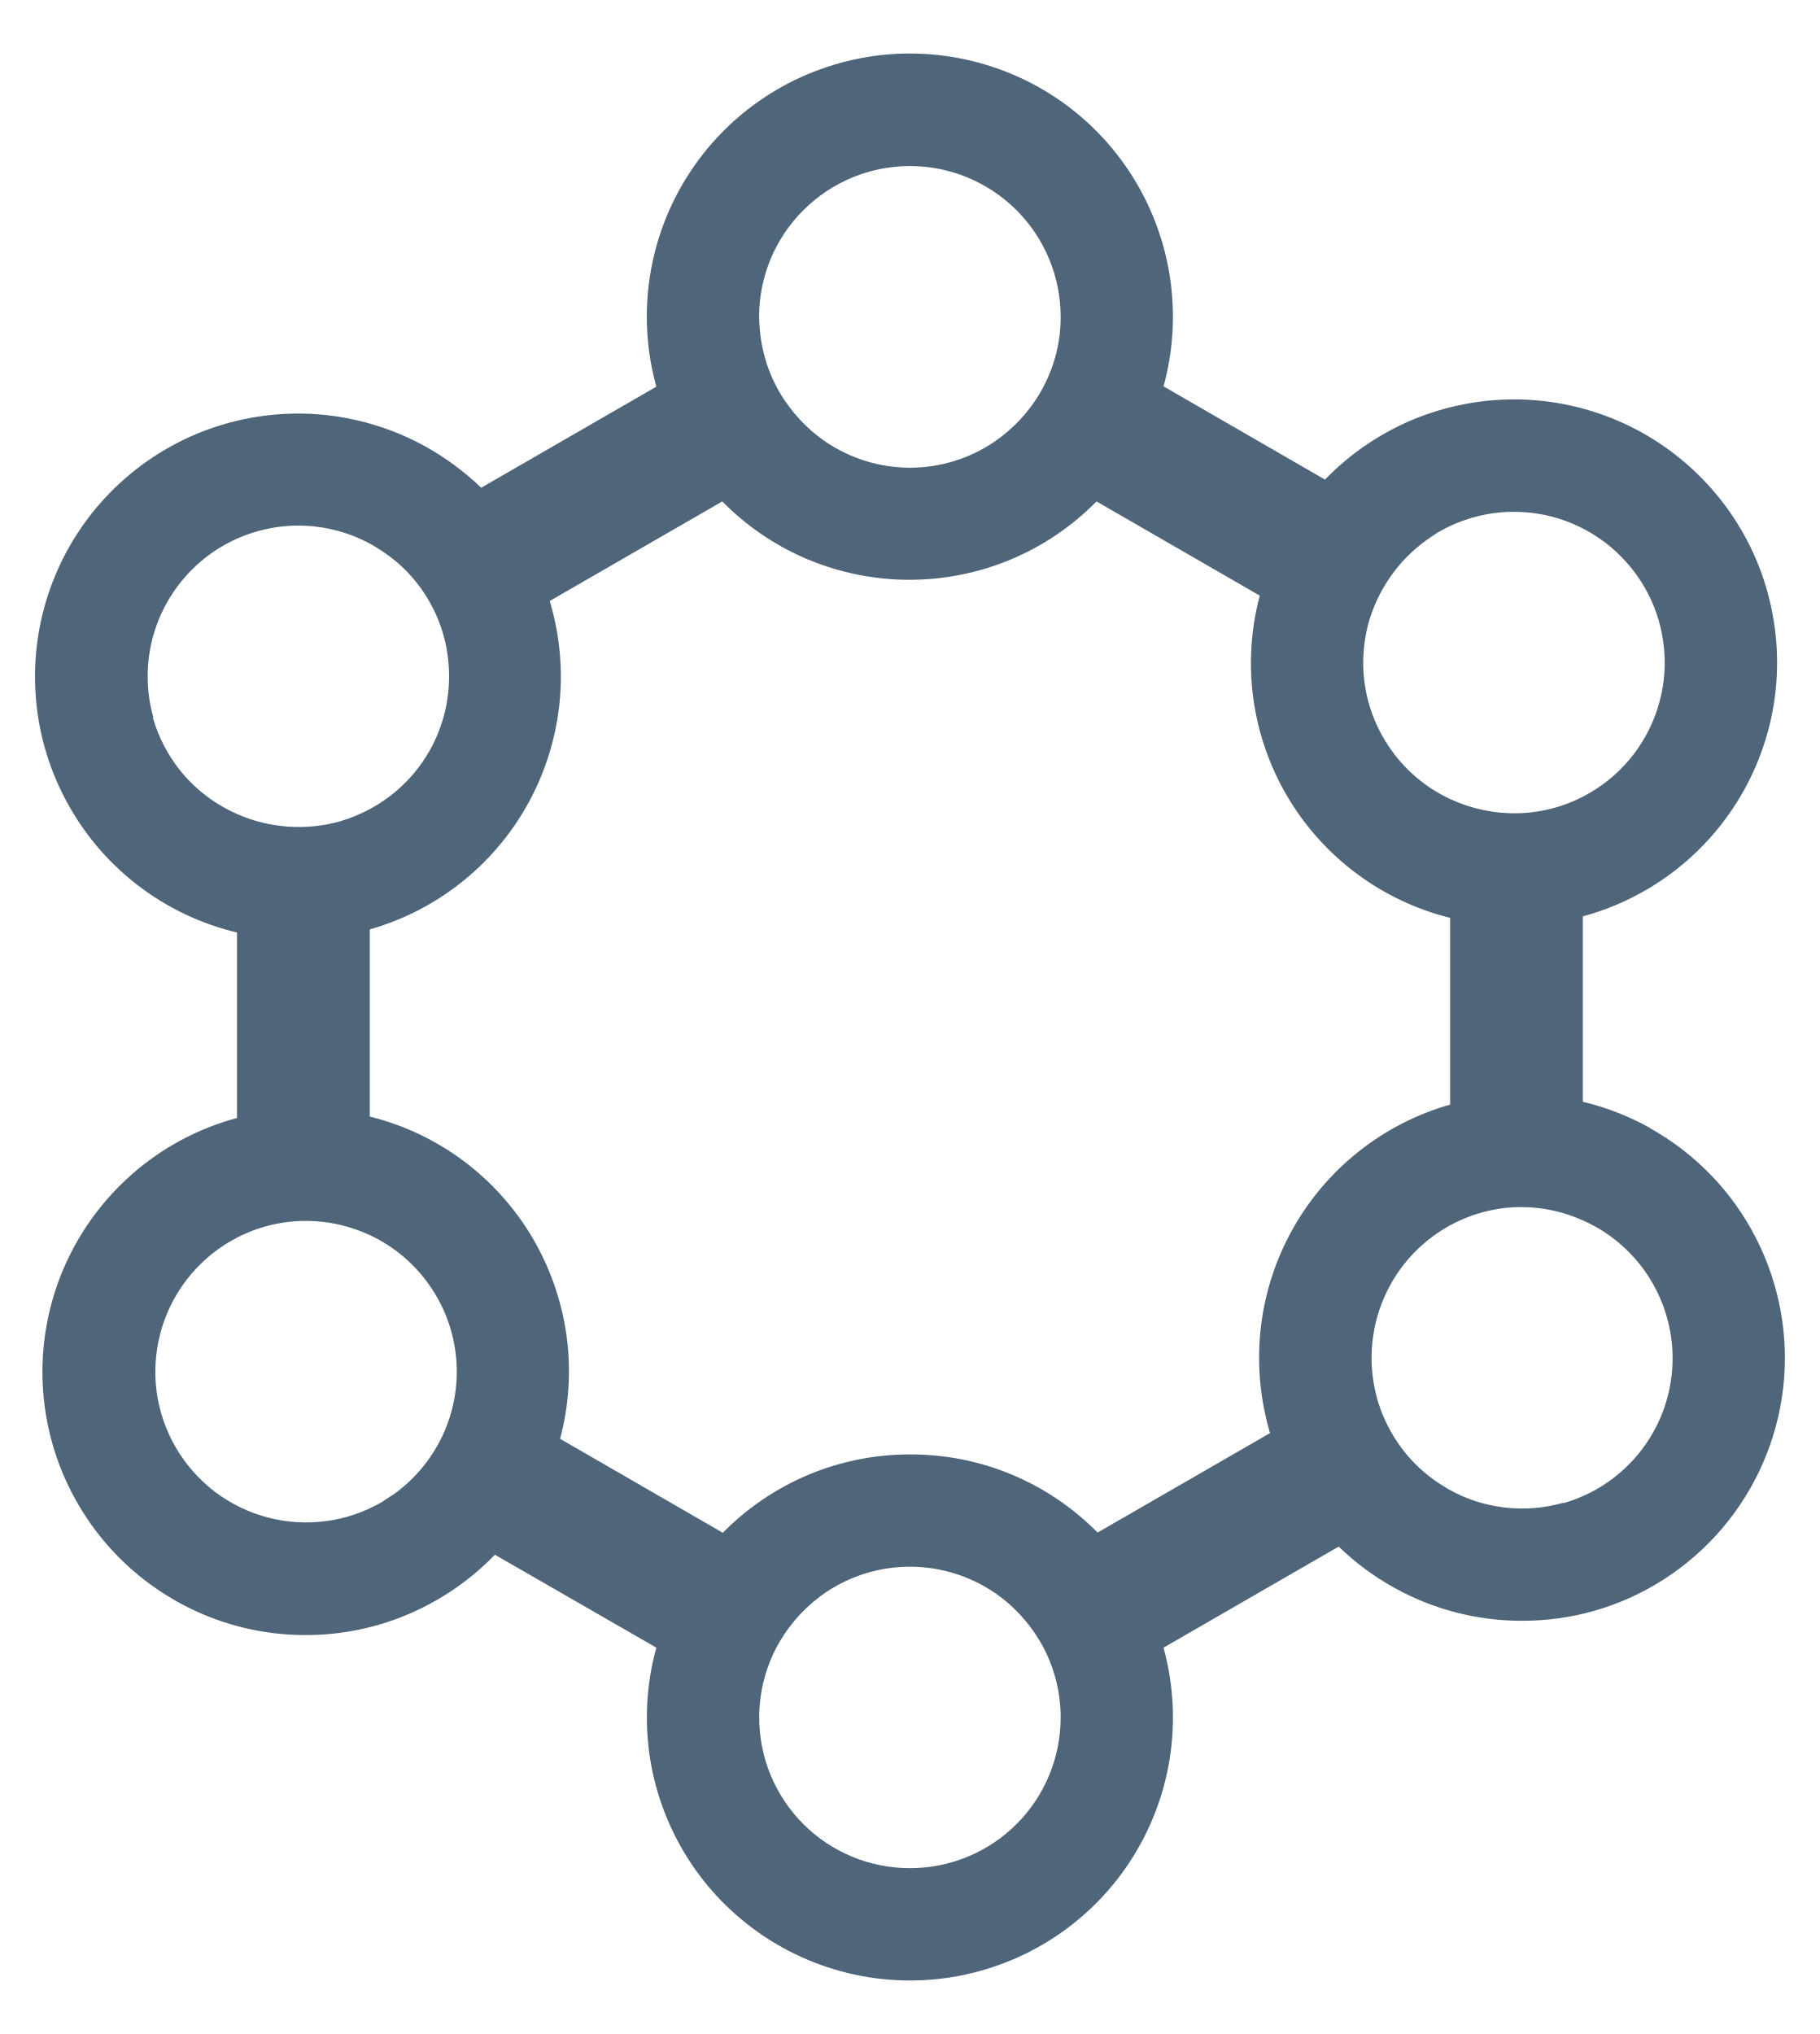
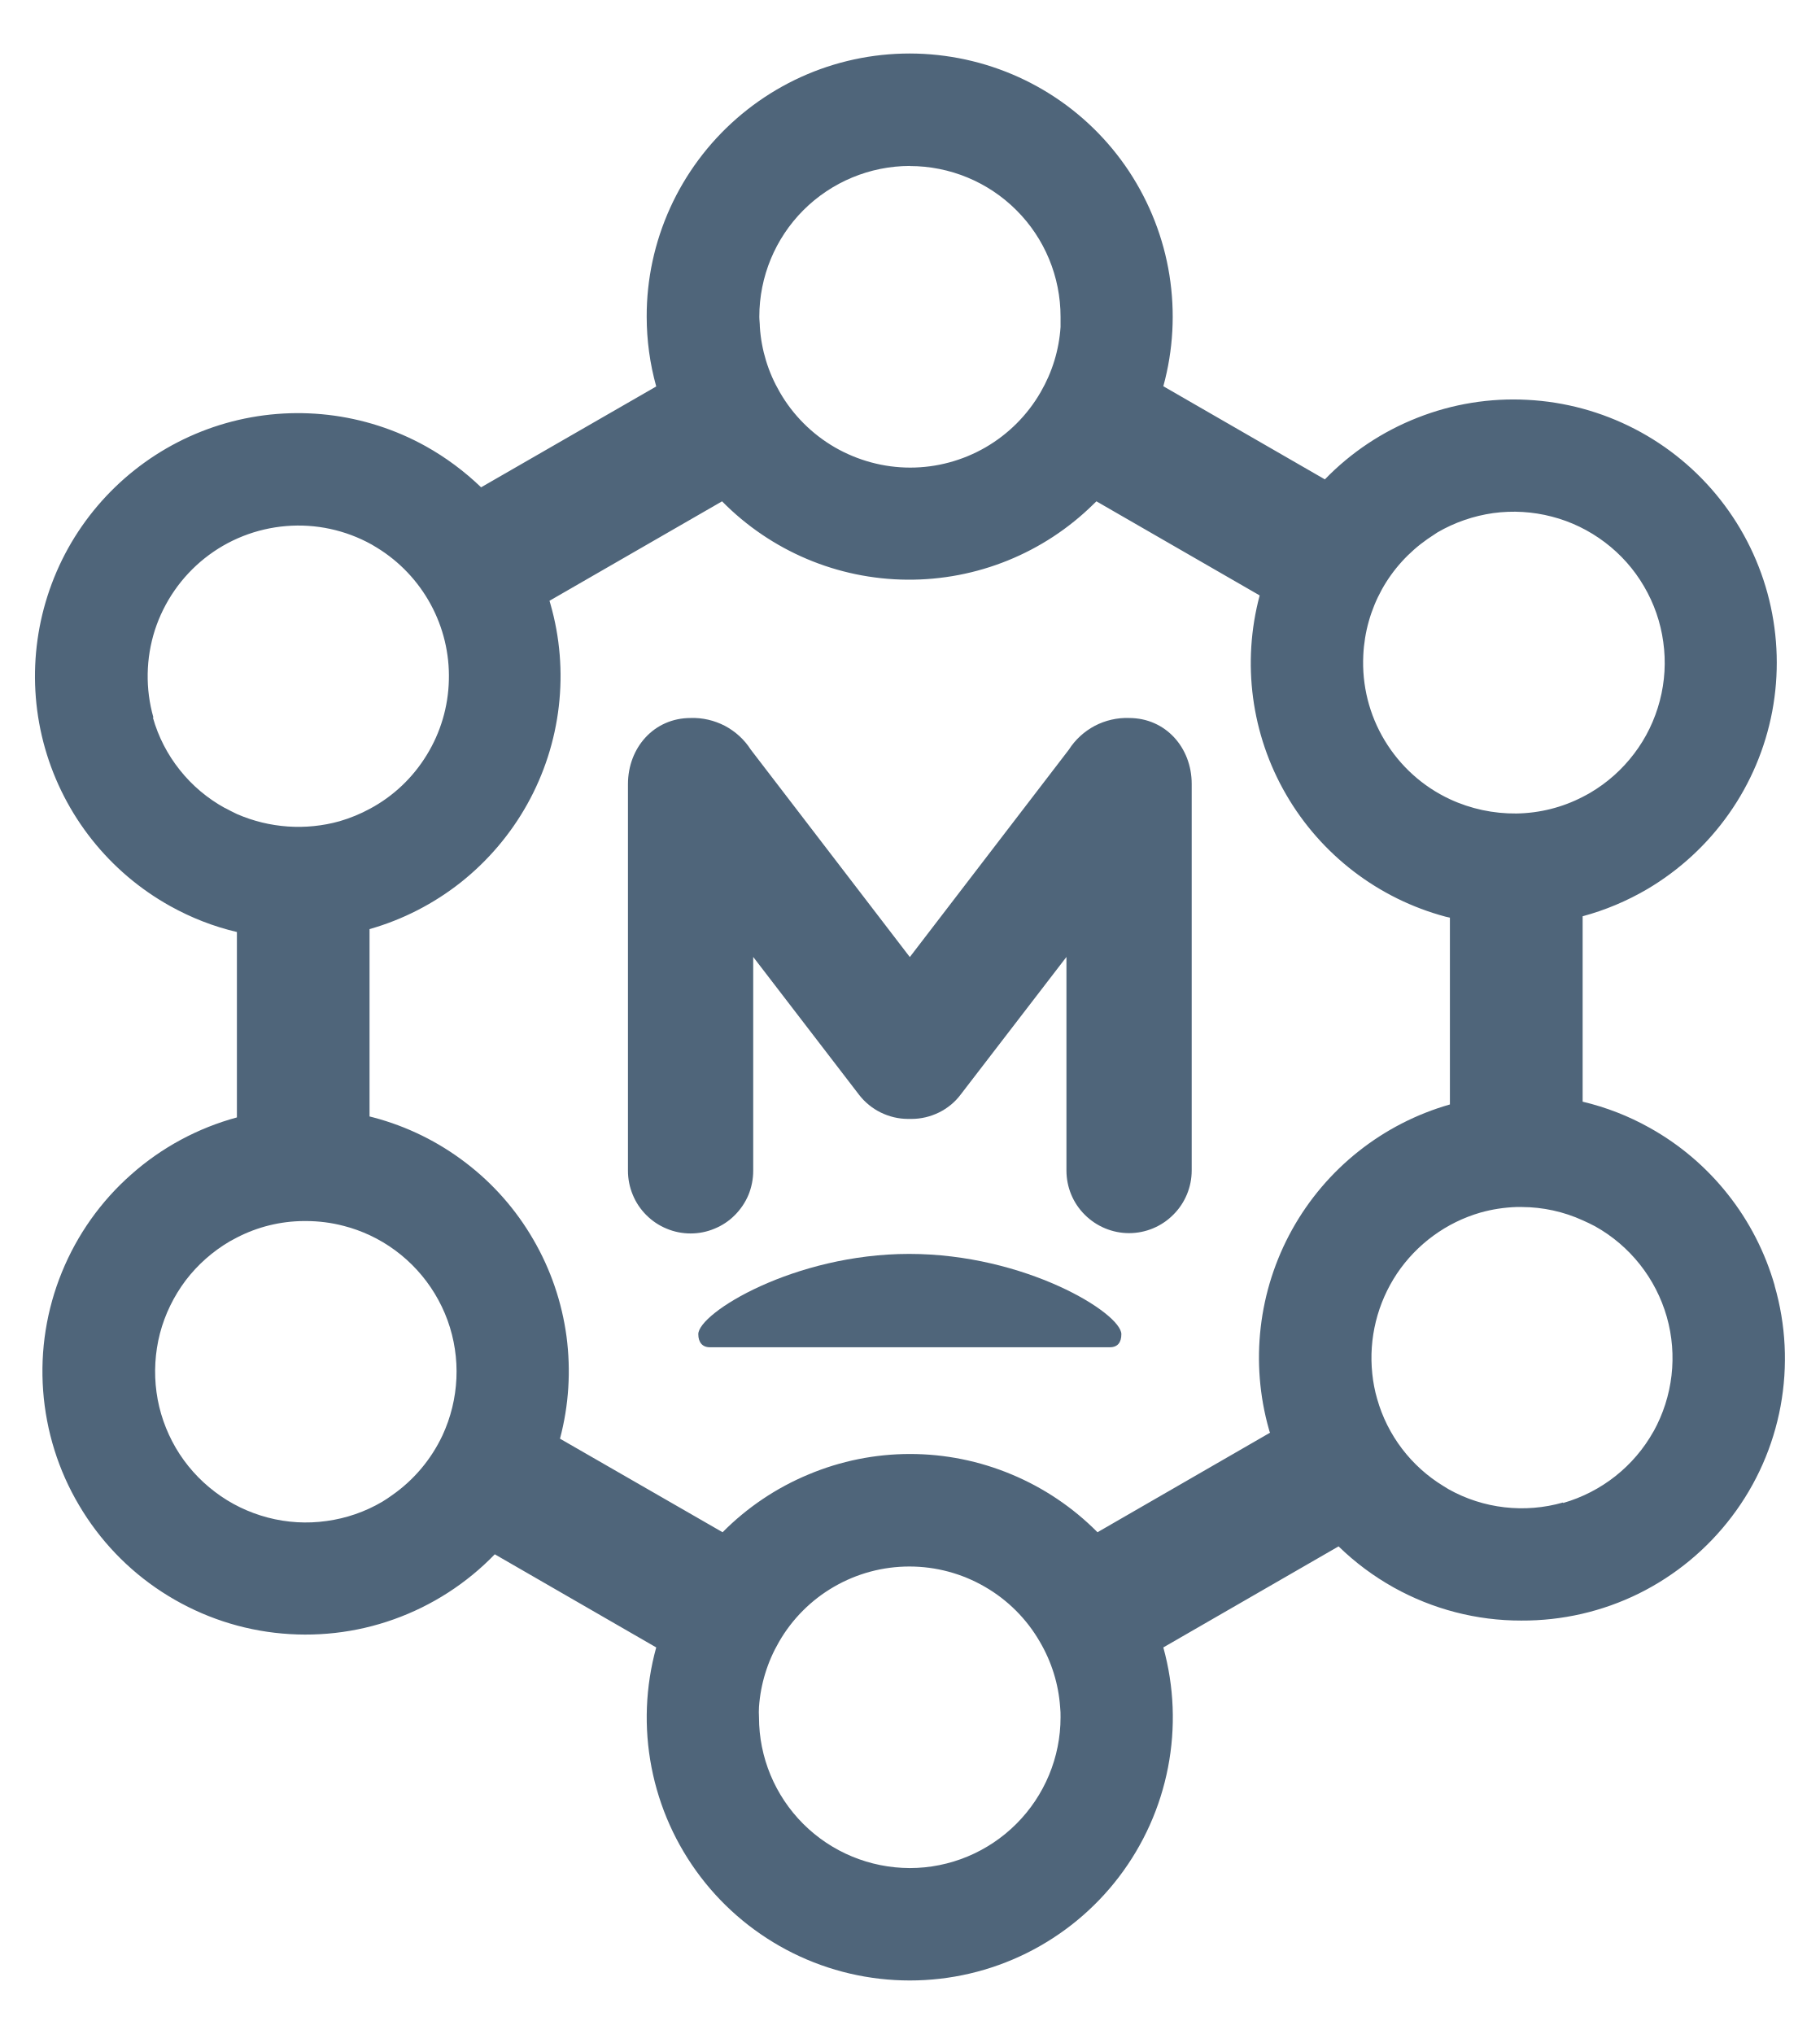
<svg xmlns="http://www.w3.org/2000/svg" width="17" height="19" viewBox="0 0 17 19" fill="none">
-   <path d="M15.411 10.535C15.215 10.426 15.004 10.344 14.786 10.292V8.56C14.996 8.503 15.198 8.418 15.386 8.308C15.689 8.13 15.95 7.89 16.152 7.603C16.354 7.317 16.492 6.99 16.558 6.645C16.623 6.301 16.613 5.946 16.53 5.605C16.447 5.264 16.292 4.945 16.075 4.67C15.858 4.394 15.585 4.168 15.273 4.006C14.962 3.845 14.619 3.752 14.269 3.734C13.919 3.716 13.569 3.774 13.242 3.902C12.916 4.031 12.621 4.228 12.377 4.48L10.869 3.609C10.962 3.271 10.981 2.917 10.926 2.571C10.871 2.225 10.742 1.894 10.549 1.602C10.356 1.309 10.102 1.062 9.805 0.875C9.508 0.689 9.174 0.569 8.827 0.522C8.479 0.475 8.126 0.503 7.79 0.605C7.455 0.706 7.144 0.878 6.881 1.108C6.617 1.339 6.406 1.624 6.261 1.943C6.116 2.263 6.042 2.609 6.042 2.96C6.042 3.18 6.072 3.399 6.131 3.612L4.495 4.556C4.34 4.407 4.166 4.278 3.978 4.173C3.672 4.003 3.332 3.9 2.982 3.871C2.632 3.843 2.281 3.89 1.95 4.009C1.62 4.128 1.319 4.317 1.068 4.562C0.817 4.807 0.621 5.103 0.494 5.43C0.367 5.757 0.311 6.108 0.331 6.458C0.35 6.808 0.445 7.151 0.608 7.461C0.771 7.772 0.998 8.045 1.275 8.26C1.552 8.476 1.872 8.629 2.214 8.711V10.443C1.848 10.542 1.51 10.723 1.227 10.974C0.943 11.225 0.721 11.538 0.578 11.888C0.435 12.239 0.375 12.618 0.403 12.996C0.431 13.373 0.545 13.739 0.738 14.065C0.93 14.391 1.196 14.669 1.513 14.875C1.83 15.082 2.191 15.213 2.567 15.257C2.943 15.301 3.324 15.258 3.681 15.131C4.037 15.003 4.36 14.795 4.623 14.523L6.131 15.391C6.038 15.729 6.018 16.083 6.073 16.429C6.128 16.775 6.257 17.105 6.45 17.398C6.643 17.69 6.897 17.938 7.194 18.124C7.49 18.31 7.824 18.431 8.171 18.478C8.518 18.525 8.872 18.497 9.207 18.396C9.543 18.295 9.853 18.124 10.117 17.893C10.381 17.663 10.592 17.378 10.737 17.059C10.882 16.74 10.957 16.393 10.957 16.043C10.957 15.823 10.927 15.603 10.869 15.391L12.505 14.447C12.659 14.596 12.833 14.725 13.021 14.83C13.385 15.033 13.796 15.14 14.213 15.14C14.442 15.141 14.669 15.11 14.889 15.048C15.357 14.915 15.774 14.646 16.089 14.275C16.403 13.905 16.601 13.45 16.657 12.967C16.713 12.484 16.624 11.996 16.402 11.563C16.181 11.131 15.836 10.774 15.411 10.537V10.535ZM14.605 14.037C14.428 14.088 14.241 14.104 14.057 14.082C13.873 14.061 13.696 14.004 13.534 13.913C13.518 13.904 13.501 13.893 13.485 13.883C13.299 13.77 13.142 13.615 13.027 13.431C12.956 13.318 12.902 13.196 12.865 13.068C12.844 12.992 12.829 12.913 12.82 12.834C12.785 12.505 12.867 12.173 13.051 11.898C13.236 11.622 13.512 11.421 13.831 11.329C13.94 11.298 14.052 11.28 14.166 11.276C14.183 11.276 14.201 11.276 14.219 11.276C14.414 11.277 14.607 11.319 14.786 11.4C14.825 11.417 14.863 11.436 14.901 11.457C15.144 11.592 15.342 11.797 15.469 12.045C15.596 12.293 15.647 12.573 15.615 12.849C15.583 13.126 15.47 13.387 15.29 13.599C15.109 13.812 14.87 13.966 14.602 14.042L14.605 14.037ZM9.908 16.043C9.908 16.417 9.76 16.775 9.496 17.039C9.232 17.303 8.874 17.451 8.5 17.451C8.126 17.451 7.768 17.303 7.504 17.039C7.24 16.775 7.092 16.417 7.092 16.043C7.092 16.011 7.092 15.981 7.095 15.948C7.11 15.733 7.173 15.525 7.281 15.339C7.389 15.154 7.537 14.995 7.715 14.874C7.947 14.718 8.22 14.635 8.5 14.635C8.78 14.635 9.053 14.718 9.285 14.874C9.463 14.994 9.611 15.154 9.719 15.339C9.827 15.525 9.89 15.733 9.905 15.948C9.908 15.978 9.908 16.011 9.908 16.043ZM8.5 13.586C8.175 13.586 7.852 13.65 7.552 13.776C7.252 13.902 6.98 14.086 6.752 14.318L5.232 13.44C5.316 13.126 5.336 12.798 5.292 12.475C5.247 12.153 5.139 11.843 4.974 11.562C4.808 11.282 4.589 11.038 4.328 10.843C4.067 10.649 3.77 10.508 3.454 10.43V8.682C3.765 8.593 4.055 8.445 4.308 8.244C4.561 8.044 4.772 7.795 4.929 7.513C5.086 7.231 5.185 6.921 5.223 6.6C5.26 6.28 5.233 5.955 5.144 5.644L5.135 5.614L6.747 4.684C6.975 4.916 7.247 5.1 7.547 5.226C7.848 5.351 8.17 5.416 8.495 5.416C8.82 5.416 9.143 5.351 9.443 5.226C9.743 5.1 10.015 4.916 10.243 4.684L11.768 5.564C11.684 5.878 11.664 6.206 11.708 6.528C11.753 6.851 11.861 7.161 12.026 7.441C12.192 7.721 12.411 7.966 12.672 8.16C12.933 8.355 13.23 8.495 13.546 8.574V10.318C13.236 10.407 12.945 10.555 12.693 10.756C12.44 10.956 12.229 11.205 12.072 11.487C11.915 11.769 11.815 12.079 11.778 12.4C11.741 12.72 11.767 13.045 11.855 13.356C11.855 13.366 11.862 13.376 11.865 13.386L10.253 14.316C10.024 14.084 9.751 13.899 9.45 13.774C9.149 13.648 8.826 13.585 8.499 13.586H8.5ZM3.665 13.966C3.634 13.987 3.603 14.008 3.572 14.028C3.413 14.121 3.237 14.183 3.053 14.208C2.87 14.233 2.684 14.223 2.505 14.176C2.326 14.13 2.158 14.048 2.01 13.937C1.863 13.825 1.738 13.685 1.645 13.526C1.551 13.366 1.49 13.19 1.464 13.007C1.439 12.824 1.45 12.637 1.497 12.458C1.543 12.279 1.625 12.111 1.736 11.964C1.848 11.816 1.987 11.692 2.147 11.598C2.169 11.585 2.193 11.573 2.216 11.56C2.408 11.461 2.62 11.408 2.836 11.405H2.857C2.978 11.405 3.098 11.42 3.214 11.451C3.297 11.473 3.378 11.502 3.456 11.538C3.68 11.643 3.872 11.805 4.013 12.008C4.155 12.21 4.24 12.446 4.262 12.693C4.283 12.939 4.239 13.186 4.134 13.41C4.029 13.634 3.867 13.826 3.665 13.968V13.966ZM1.433 6.704C1.357 6.436 1.362 6.151 1.447 5.886C1.533 5.621 1.695 5.387 1.913 5.214C2.131 5.041 2.396 4.937 2.674 4.914C2.951 4.892 3.229 4.952 3.473 5.088C3.49 5.097 3.505 5.108 3.522 5.118C3.707 5.229 3.863 5.382 3.978 5.564C4.093 5.746 4.165 5.952 4.187 6.166C4.217 6.444 4.164 6.725 4.035 6.972C3.905 7.22 3.704 7.423 3.458 7.556C3.368 7.605 3.272 7.644 3.174 7.673C2.857 7.761 2.52 7.737 2.219 7.606C2.18 7.588 2.14 7.57 2.103 7.549C1.94 7.46 1.796 7.339 1.68 7.194C1.565 7.049 1.479 6.882 1.428 6.704H1.433ZM7.091 2.96C7.091 2.586 7.239 2.228 7.504 1.964C7.768 1.7 8.126 1.551 8.5 1.551C8.873 1.551 9.232 1.7 9.496 1.964C9.76 2.228 9.908 2.586 9.908 2.96C9.908 2.992 9.908 3.022 9.905 3.055C9.891 3.269 9.827 3.478 9.719 3.664C9.612 3.849 9.463 4.008 9.285 4.129C9.054 4.285 8.78 4.369 8.501 4.369C8.221 4.369 7.948 4.285 7.716 4.129C7.538 4.008 7.39 3.849 7.282 3.664C7.174 3.478 7.11 3.269 7.096 3.055C7.093 3.022 7.091 2.989 7.091 2.96ZM13.337 5.037C13.367 5.016 13.399 4.995 13.429 4.975C13.589 4.881 13.765 4.82 13.949 4.794C14.132 4.769 14.318 4.78 14.497 4.826C14.676 4.873 14.844 4.954 14.992 5.066C15.139 5.178 15.263 5.317 15.357 5.477C15.451 5.636 15.512 5.812 15.537 5.996C15.563 6.179 15.552 6.365 15.505 6.544C15.459 6.723 15.377 6.891 15.266 7.039C15.154 7.186 15.015 7.311 14.855 7.404C14.832 7.417 14.809 7.43 14.786 7.442C14.594 7.541 14.382 7.594 14.166 7.597C13.952 7.6 13.74 7.554 13.546 7.464C13.293 7.346 13.081 7.155 12.937 6.916C12.792 6.677 12.722 6.4 12.736 6.122C12.741 6.025 12.755 5.93 12.779 5.836C12.866 5.513 13.063 5.23 13.337 5.037Z" fill="#4F657A" />
+   <path d="M16.578 12.009C16.489 11.699 16.341 11.409 16.14 11.156C15.94 10.903 15.692 10.692 15.41 10.535C15.214 10.425 15.003 10.343 14.784 10.291V8.559C14.995 8.502 15.197 8.417 15.385 8.307C15.687 8.129 15.948 7.889 16.15 7.602C16.352 7.316 16.49 6.989 16.555 6.645C16.62 6.3 16.61 5.946 16.527 5.605C16.444 5.265 16.289 4.946 16.072 4.67C15.855 4.394 15.582 4.168 15.271 4.007C14.96 3.846 14.618 3.753 14.268 3.735C13.918 3.716 13.568 3.773 13.241 3.902C12.915 4.03 12.62 4.226 12.376 4.478L10.867 3.608C10.96 3.27 10.979 2.916 10.924 2.57C10.869 2.224 10.74 1.894 10.547 1.601C10.354 1.309 10.1 1.061 9.803 0.875C9.506 0.689 9.173 0.569 8.825 0.522C8.478 0.475 8.125 0.503 7.789 0.604C7.454 0.705 7.144 0.877 6.88 1.108C6.616 1.339 6.405 1.623 6.26 1.942C6.115 2.262 6.04 2.608 6.041 2.958C6.041 3.179 6.071 3.398 6.13 3.61L4.494 4.552C4.339 4.403 4.166 4.274 3.978 4.169C3.408 3.852 2.736 3.775 2.11 3.953C1.483 4.132 0.953 4.553 0.636 5.122C0.32 5.692 0.242 6.364 0.421 6.991C0.6 7.617 1.02 8.147 1.59 8.464C1.786 8.573 1.995 8.655 2.213 8.706V10.438C1.848 10.537 1.51 10.719 1.227 10.97C0.943 11.22 0.721 11.533 0.578 11.884C0.435 12.234 0.375 12.613 0.403 12.991C0.431 13.368 0.545 13.735 0.738 14.06C0.93 14.386 1.195 14.664 1.512 14.87C1.83 15.077 2.19 15.208 2.566 15.252C2.942 15.296 3.323 15.254 3.68 15.126C4.036 14.999 4.359 14.791 4.622 14.519L6.13 15.389C6.029 15.754 6.014 16.137 6.086 16.509C6.158 16.881 6.314 17.23 6.544 17.532C6.773 17.833 7.069 18.077 7.408 18.245C7.747 18.413 8.12 18.5 8.499 18.5C8.877 18.5 9.25 18.413 9.589 18.245C9.928 18.077 10.224 17.833 10.453 17.532C10.683 17.23 10.839 16.881 10.911 16.509C10.983 16.137 10.968 15.754 10.867 15.389L12.504 14.445C12.658 14.595 12.831 14.724 13.019 14.829C13.383 15.032 13.794 15.139 14.211 15.138C14.592 15.14 14.968 15.054 15.31 14.885C15.651 14.716 15.948 14.47 16.178 14.166C16.408 13.863 16.564 13.509 16.633 13.135C16.702 12.76 16.683 12.375 16.577 12.009H16.578ZM12.735 6.12C12.745 5.905 12.804 5.696 12.908 5.507C13.012 5.319 13.159 5.158 13.335 5.035L13.428 4.973C13.588 4.88 13.765 4.819 13.948 4.793C14.131 4.768 14.318 4.779 14.497 4.826C14.676 4.872 14.844 4.954 14.992 5.066C15.139 5.177 15.264 5.317 15.357 5.477C15.451 5.637 15.512 5.813 15.537 5.996C15.563 6.18 15.552 6.366 15.505 6.545C15.458 6.725 15.377 6.893 15.265 7.04C15.153 7.188 15.014 7.312 14.854 7.406C14.831 7.419 14.808 7.432 14.784 7.444C14.593 7.543 14.38 7.596 14.165 7.599C13.951 7.601 13.739 7.556 13.545 7.466C13.291 7.348 13.079 7.156 12.935 6.917C12.79 6.677 12.721 6.4 12.735 6.12ZM8.499 1.551C8.872 1.551 9.23 1.699 9.494 1.963C9.759 2.227 9.907 2.586 9.907 2.959C9.907 2.991 9.907 3.022 9.907 3.054C9.893 3.269 9.829 3.477 9.721 3.663C9.598 3.877 9.42 4.055 9.206 4.179C8.993 4.302 8.75 4.368 8.503 4.368C8.256 4.368 8.013 4.302 7.799 4.179C7.585 4.055 7.407 3.877 7.284 3.663C7.176 3.477 7.112 3.269 7.098 3.054C7.098 3.022 7.093 2.989 7.093 2.959C7.093 2.586 7.241 2.228 7.504 1.964C7.768 1.7 8.125 1.551 8.499 1.55V1.551ZM2.101 7.548C1.939 7.459 1.795 7.338 1.68 7.193C1.564 7.048 1.478 6.881 1.428 6.702H1.433C1.357 6.435 1.362 6.15 1.447 5.885C1.533 5.621 1.695 5.387 1.913 5.214C2.131 5.041 2.395 4.937 2.673 4.914C2.95 4.891 3.228 4.951 3.471 5.086C3.489 5.096 3.505 5.107 3.521 5.116C3.732 5.245 3.905 5.428 4.023 5.645C4.141 5.862 4.2 6.107 4.193 6.354C4.187 6.601 4.116 6.842 3.986 7.053C3.857 7.264 3.675 7.437 3.457 7.554C3.367 7.603 3.272 7.642 3.173 7.671C2.856 7.76 2.517 7.736 2.215 7.605C2.178 7.587 2.139 7.568 2.101 7.547V7.548ZM4.133 13.409C4.028 13.632 3.866 13.825 3.664 13.966C3.634 13.988 3.602 14.009 3.571 14.028C3.411 14.122 3.235 14.183 3.051 14.208C2.868 14.234 2.681 14.223 2.502 14.176C2.323 14.129 2.155 14.048 2.008 13.936C1.86 13.824 1.736 13.685 1.642 13.525C1.549 13.365 1.487 13.189 1.462 13.005C1.437 12.822 1.448 12.635 1.494 12.456C1.541 12.277 1.623 12.109 1.734 11.961C1.846 11.814 1.986 11.69 2.146 11.596L2.215 11.559C2.407 11.46 2.619 11.408 2.835 11.406H2.856C2.976 11.406 3.096 11.421 3.213 11.452C3.296 11.473 3.377 11.503 3.455 11.539C3.792 11.697 4.053 11.983 4.181 12.334C4.308 12.684 4.29 13.071 4.133 13.409ZM8.499 17.45C8.125 17.449 7.767 17.301 7.503 17.037C7.239 16.773 7.09 16.415 7.09 16.041C7.088 16.009 7.088 15.977 7.09 15.945C7.105 15.731 7.169 15.523 7.277 15.337C7.4 15.123 7.578 14.945 7.791 14.822C8.005 14.698 8.248 14.633 8.495 14.633C8.742 14.633 8.985 14.698 9.199 14.822C9.413 14.945 9.591 15.123 9.714 15.337C9.823 15.523 9.888 15.731 9.903 15.946C9.906 15.978 9.908 16.01 9.907 16.042C9.907 16.415 9.758 16.773 9.494 17.037C9.23 17.301 8.872 17.45 8.499 17.45ZM11.854 13.353C11.856 13.364 11.859 13.374 11.864 13.383L10.252 14.313C10.023 14.082 9.75 13.898 9.45 13.773C9.149 13.647 8.827 13.582 8.501 13.582C8.175 13.582 7.853 13.647 7.553 13.773C7.252 13.898 6.979 14.082 6.75 14.313L5.231 13.439C5.314 13.127 5.334 12.803 5.292 12.484C5.249 12.165 5.144 11.857 4.982 11.579C4.821 11.3 4.606 11.056 4.35 10.861C4.094 10.665 3.803 10.522 3.491 10.439L3.452 10.429V8.679C3.762 8.591 4.052 8.442 4.305 8.242C4.558 8.041 4.769 7.793 4.926 7.511C5.083 7.229 5.183 6.919 5.22 6.598C5.257 6.278 5.231 5.953 5.142 5.643L5.133 5.612L6.745 4.683C7.202 5.147 7.823 5.41 8.474 5.415C9.124 5.42 9.75 5.167 10.214 4.71L10.242 4.683L11.767 5.562C11.599 6.191 11.688 6.86 12.014 7.422C12.34 7.985 12.876 8.395 13.504 8.563L13.544 8.572V10.317C12.917 10.496 12.387 10.916 12.07 11.486C11.754 12.055 11.676 12.727 11.854 13.354V13.353ZM15.446 13.371C15.264 13.697 14.96 13.937 14.601 14.04V14.035C14.424 14.086 14.238 14.101 14.055 14.08C13.871 14.059 13.694 14.002 13.533 13.912C13.516 13.902 13.5 13.891 13.484 13.882C13.182 13.698 12.96 13.407 12.864 13.066C12.842 12.99 12.827 12.912 12.819 12.833C12.784 12.503 12.866 12.172 13.05 11.896C13.235 11.621 13.511 11.419 13.829 11.327C13.939 11.296 14.051 11.279 14.165 11.275H14.218C14.413 11.276 14.606 11.318 14.784 11.399C14.823 11.416 14.862 11.435 14.9 11.455C15.226 11.637 15.467 11.941 15.57 12.301C15.672 12.66 15.627 13.045 15.446 13.372V13.371Z" fill="#4F657A" />
+   <path d="M10.547 6.707C10.436 6.703 10.325 6.729 10.227 6.78C10.129 6.832 10.045 6.908 9.985 7.002L8.499 8.94L8.482 8.918L7.013 7.002C6.953 6.908 6.869 6.832 6.771 6.78C6.672 6.729 6.562 6.703 6.451 6.707C6.109 6.707 5.866 6.984 5.866 7.325V10.937C5.866 11.013 5.881 11.089 5.911 11.161C5.94 11.232 5.983 11.296 6.037 11.35C6.092 11.405 6.156 11.448 6.227 11.477C6.298 11.507 6.374 11.522 6.451 11.522C6.528 11.522 6.604 11.507 6.675 11.477C6.746 11.448 6.811 11.405 6.865 11.35C6.919 11.296 6.962 11.232 6.992 11.161C7.021 11.089 7.036 11.013 7.036 10.937V8.939L8.025 10.227C8.079 10.297 8.148 10.353 8.227 10.392C8.307 10.431 8.393 10.452 8.482 10.452H8.516C8.604 10.452 8.691 10.431 8.771 10.392C8.85 10.353 8.919 10.297 8.972 10.227L9.962 8.939V10.934C9.962 11.089 10.023 11.238 10.133 11.347C10.243 11.457 10.392 11.519 10.547 11.519C10.702 11.519 10.851 11.457 10.96 11.347C11.07 11.238 11.132 11.089 11.132 10.934V7.322C11.132 6.984 10.889 6.707 10.547 6.707Z" fill="#4F657A" />
+   <path d="M8.493 11.713C7.421 11.713 6.523 12.264 6.523 12.463C6.523 12.537 6.56 12.585 6.63 12.585H10.368C10.441 12.585 10.475 12.539 10.475 12.463C10.475 12.266 9.577 11.713 8.493 11.713Z" fill="#4F657A" />
</svg>
